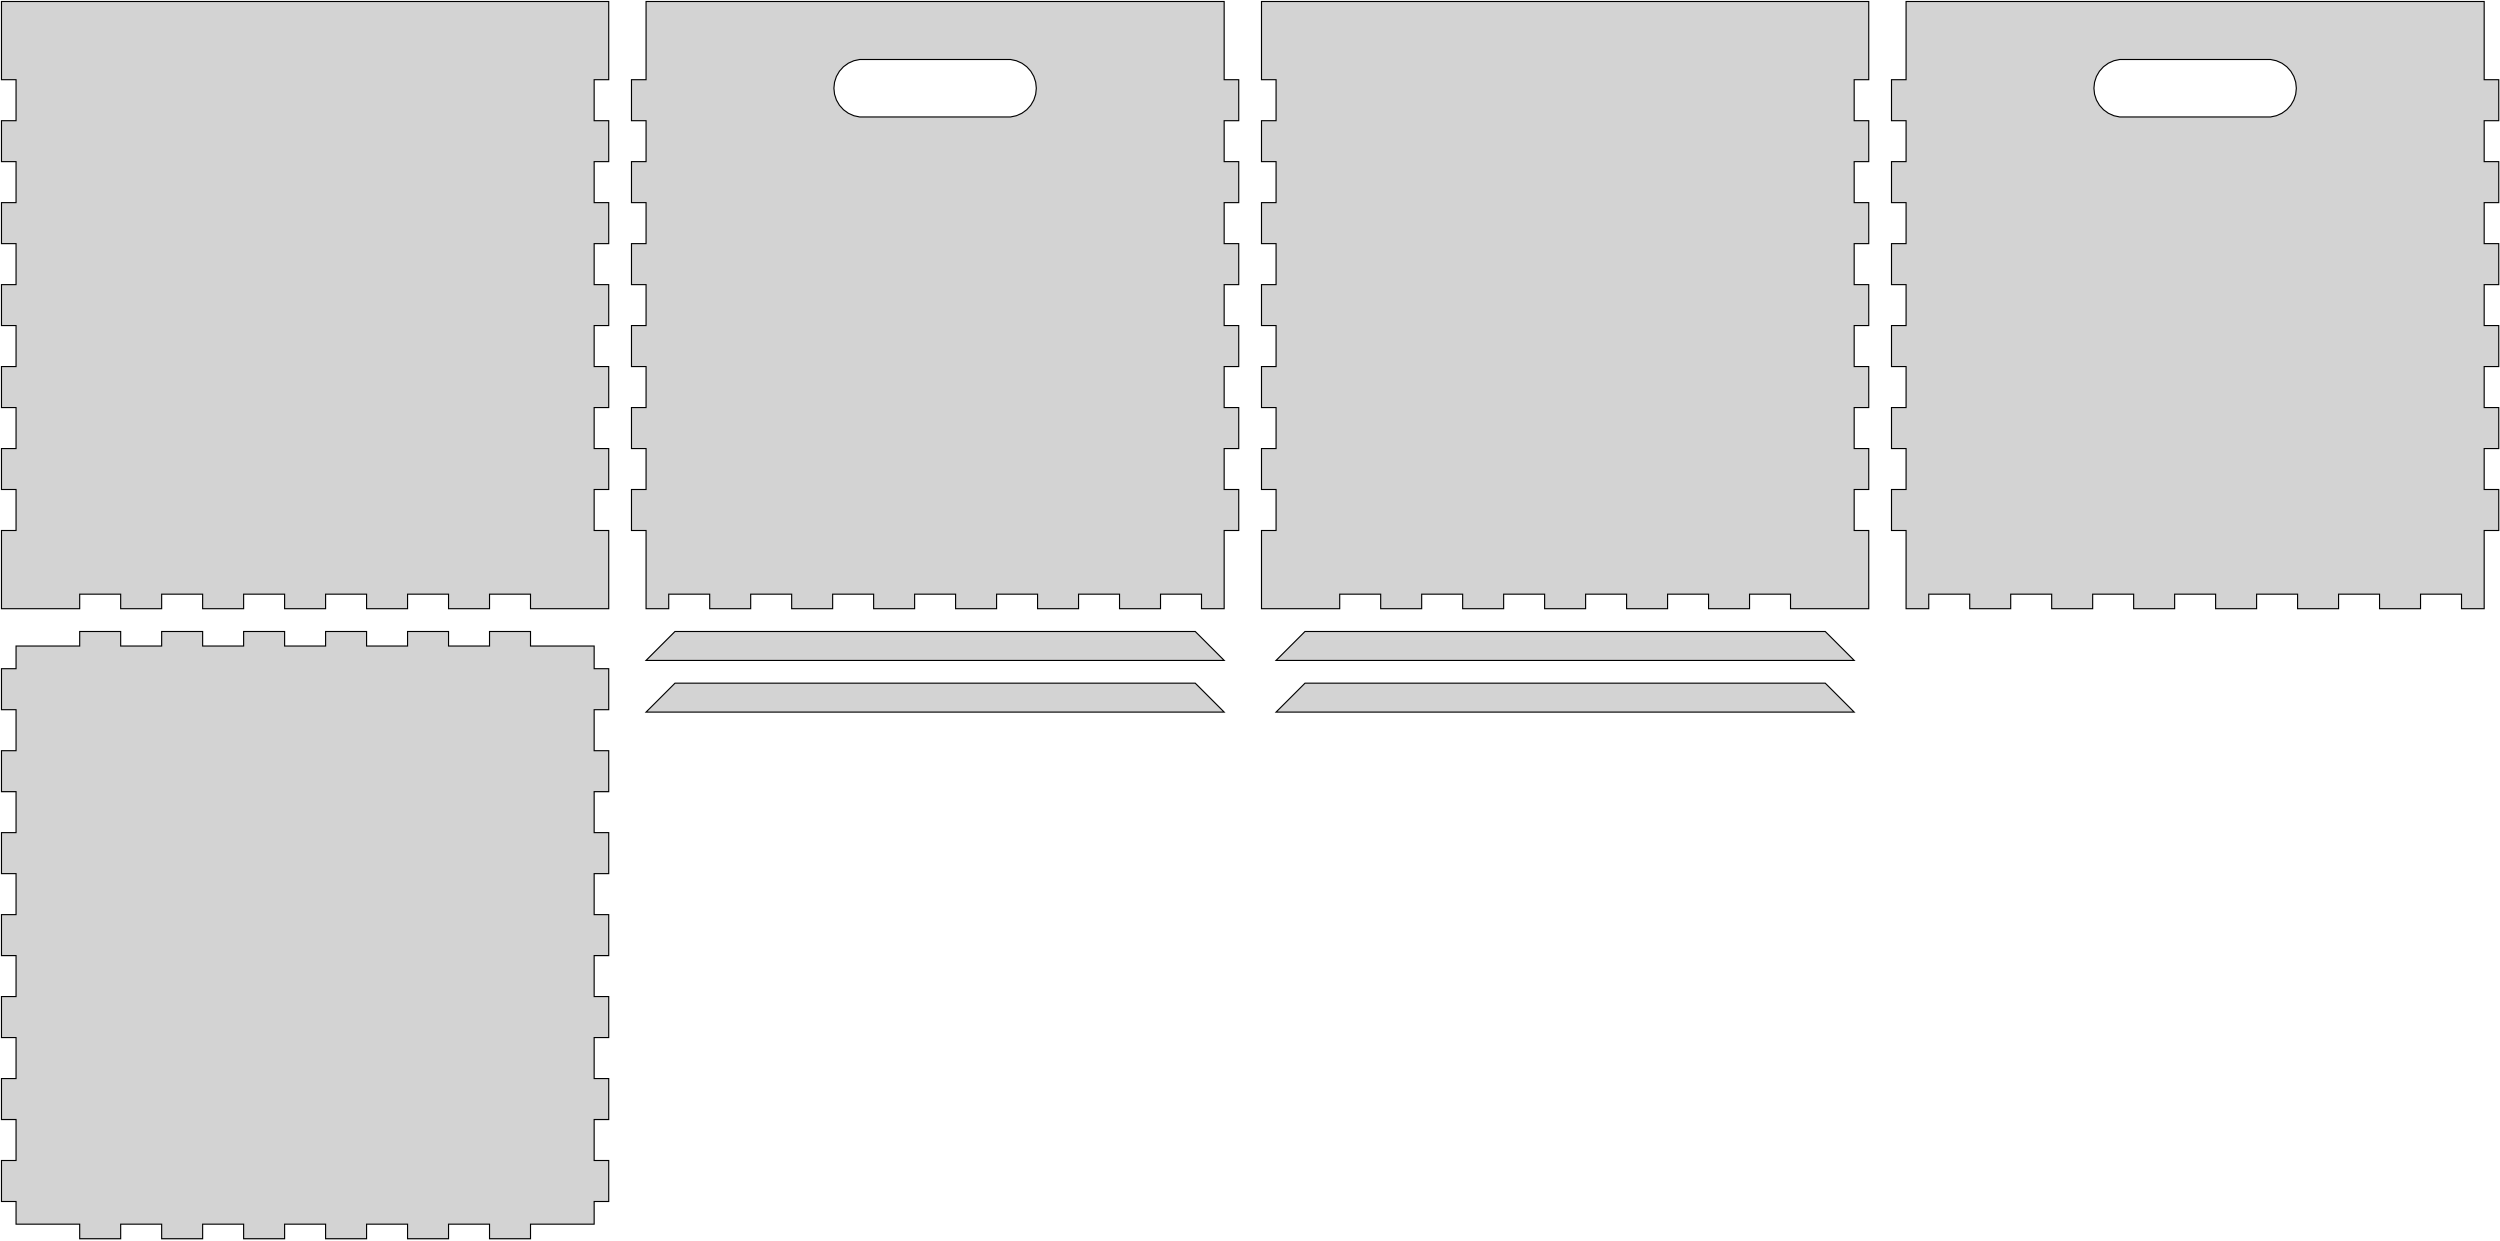
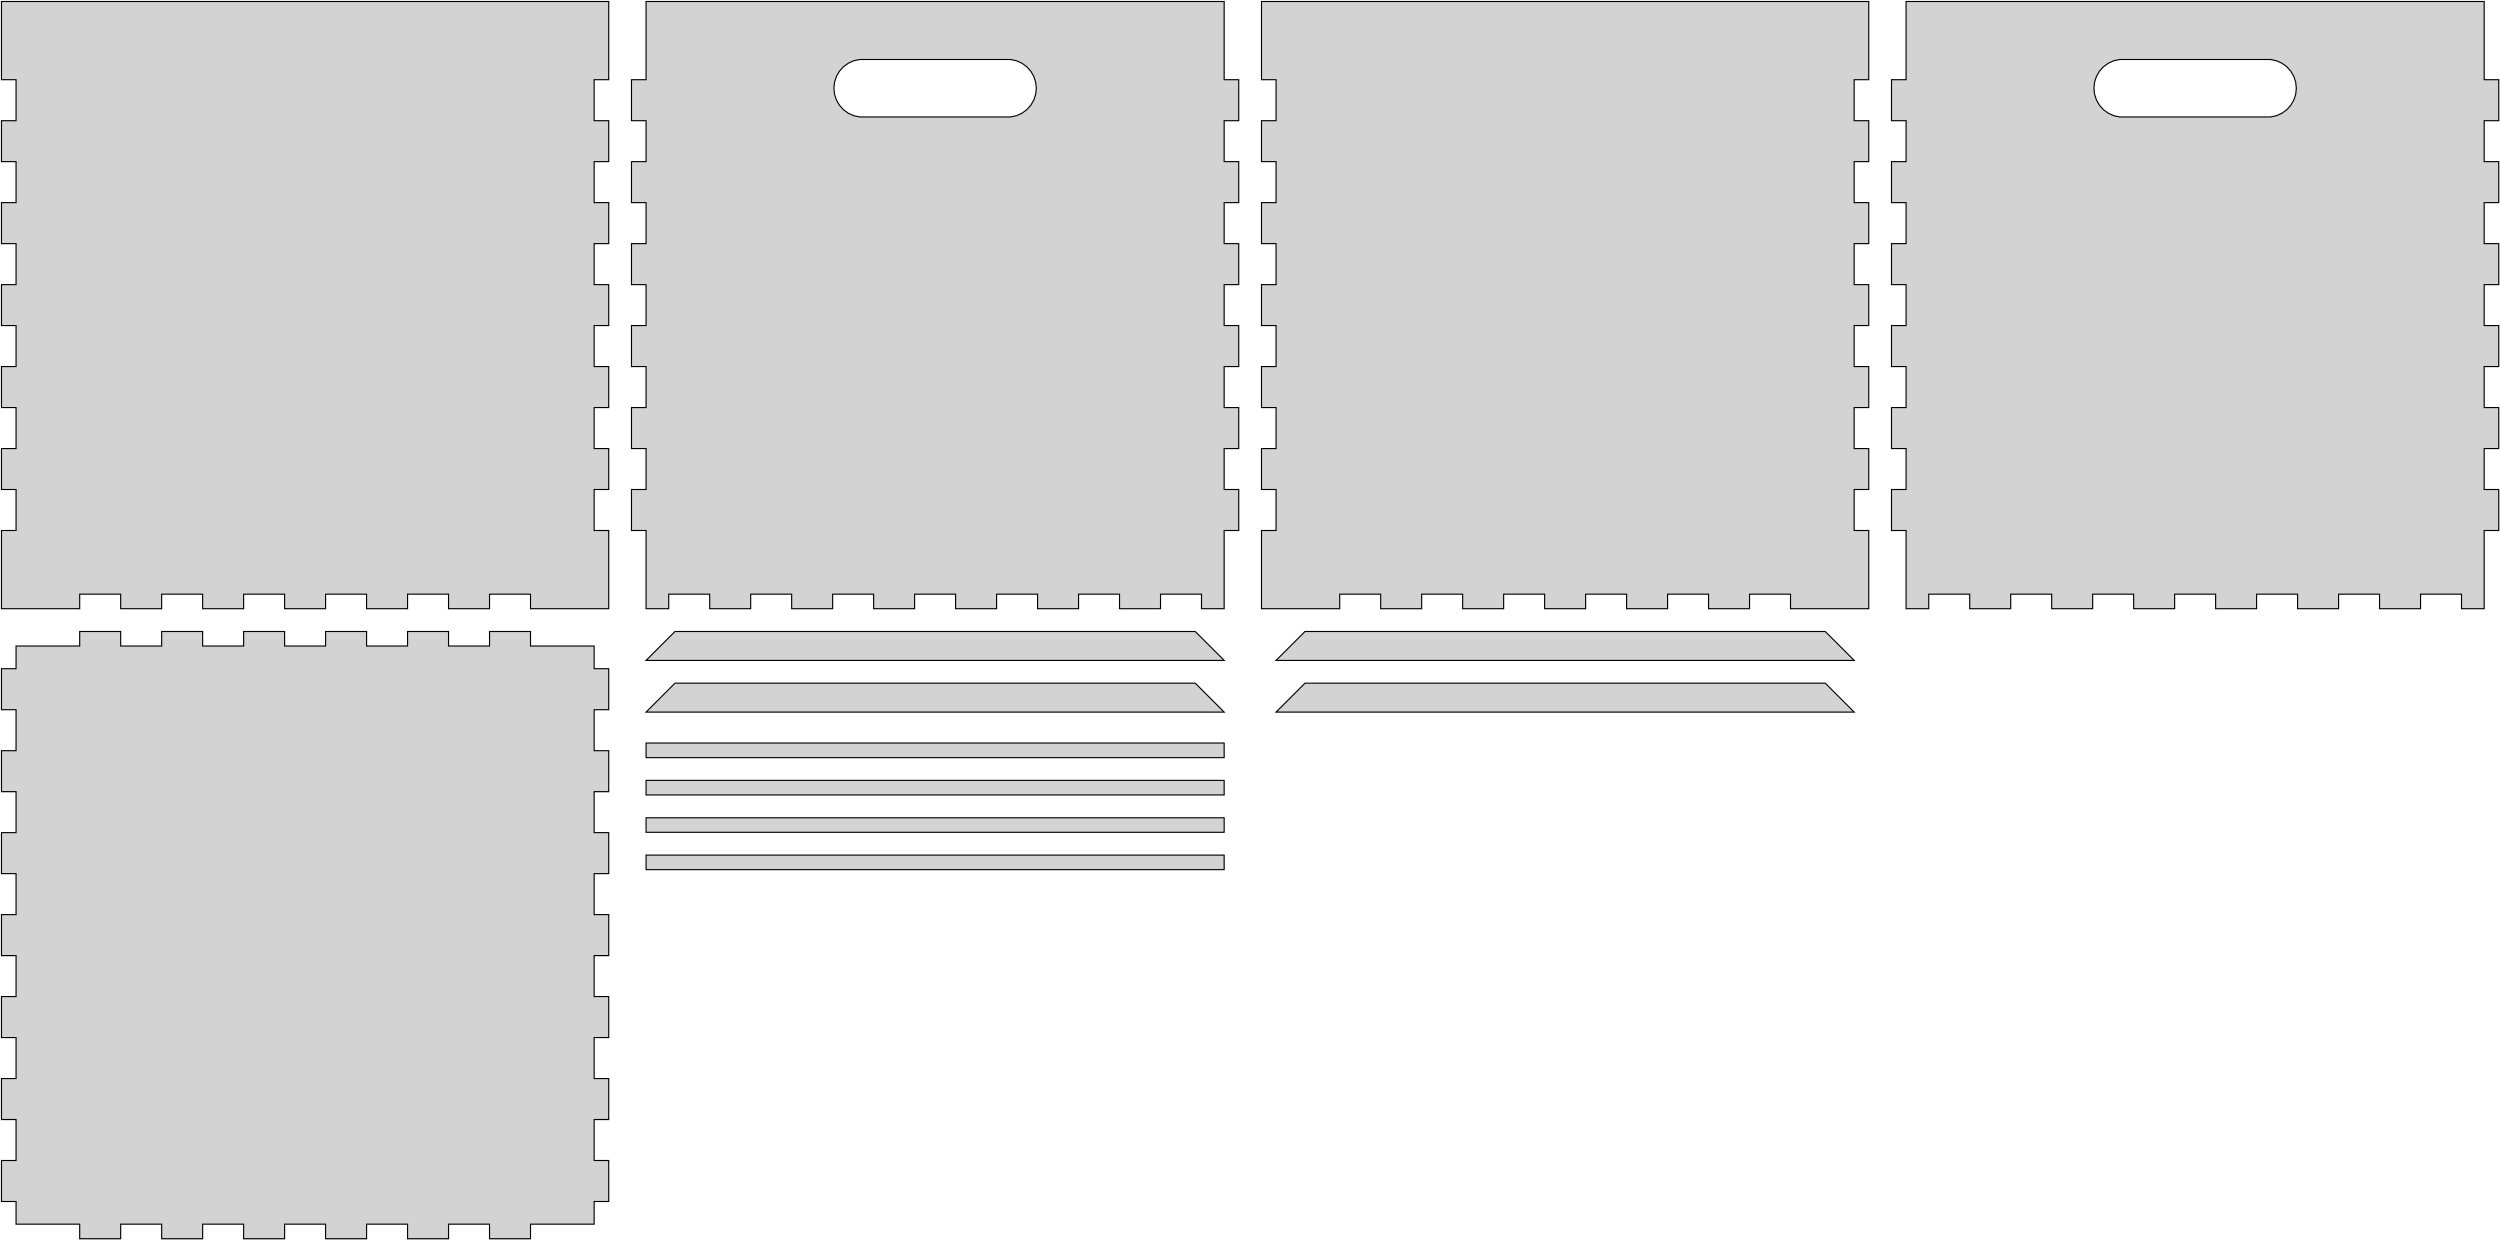
<svg xmlns="http://www.w3.org/2000/svg" width="1098mm" height="545mm" viewBox="-134 -134 1098 545" version="1.1">
-   <path d=" M 713.1,126.95 L 731.1,126.95 L 731.1,133.35 L 749.1,133.35 L 749.1,126.95 L 767.1,126.95  L 767.1,133.35 L 785.1,133.35 L 785.1,126.95 L 803.1,126.95 L 803.1,133.35 L 821.1,133.35  L 821.1,126.95 L 839.1,126.95 L 839.1,133.35 L 857.1,133.35 L 857.1,126.95 L 875.1,126.95  L 875.1,133.35 L 893.1,133.35 L 893.1,126.95 L 911.1,126.95 L 911.1,133.35 L 929.1,133.35  L 929.1,126.95 L 947.1,126.95 L 947.1,133.35 L 957.05,133.35 L 957.05,99 L 963.45,99  L 963.45,81 L 957.05,81 L 957.05,63 L 963.45,63 L 963.45,45 L 957.05,45  L 957.05,27 L 963.45,27 L 963.45,9 L 957.05,9 L 957.05,-9 L 963.45,-9  L 963.45,-27 L 957.05,-27 L 957.05,-45 L 963.45,-45 L 963.45,-63 L 957.05,-63  L 957.05,-81 L 963.45,-81 L 963.45,-99 L 957.05,-99 L 957.05,-133.35 L 703.15,-133.35  L 703.15,-99 L 696.75,-99 L 696.75,-81 L 703.15,-81 L 703.15,-63 L 696.75,-63  L 696.75,-45 L 703.15,-45 L 703.15,-27 L 696.75,-27 L 696.75,-9 L 703.15,-9  L 703.15,9 L 696.75,9 L 696.75,27 L 703.15,27 L 703.15,45 L 696.75,45  L 696.75,63 L 703.15,63 L 703.15,81 L 696.75,81 L 696.75,99 L 703.15,99  L 703.15,133.35 L 713.1,133.35 z M 797.022,-82.62 L 794.425,-83.172 L 792,-84.251 L 789.852,-85.812 L 788.075,-87.785 L 786.748,-90.084  L 785.928,-92.609 L 785.65,-95.25 L 785.928,-97.891 L 786.748,-100.416 L 788.075,-102.715 L 789.852,-104.688  L 792,-106.249 L 794.425,-107.328 L 797.022,-107.88 L 863.178,-107.88 L 865.775,-107.328 L 868.2,-106.249  L 870.348,-104.688 L 872.125,-102.715 L 873.452,-100.416 L 874.272,-97.891 L 874.55,-95.25 L 874.272,-92.609  L 873.452,-90.084 L 872.125,-87.785 L 870.348,-85.812 L 868.2,-84.251 L 865.775,-83.172 L 863.178,-82.62  z M -99,126.95 L -81,126.95 L -81,133.35 L -63,133.35 L -63,126.95 L -45,126.95  L -45,133.35 L -27,133.35 L -27,126.95 L -9,126.95 L -9,133.35 L 9,133.35  L 9,126.95 L 27,126.95 L 27,133.35 L 45,133.35 L 45,126.95 L 63,126.95  L 63,133.35 L 81,133.35 L 81,126.95 L 99,126.95 L 99,133.35 L 133.35,133.35  L 133.35,99 L 126.95,99 L 126.95,81 L 133.35,81 L 133.35,63 L 126.95,63  L 126.95,45 L 133.35,45 L 133.35,27 L 126.95,27 L 126.95,9 L 133.35,9  L 133.35,-9 L 126.95,-9 L 126.95,-27 L 133.35,-27 L 133.35,-45 L 126.95,-45  L 126.95,-63 L 133.35,-63 L 133.35,-81 L 126.95,-81 L 126.95,-99 L 133.35,-99  L 133.35,-133.35 L -133.35,-133.35 L -133.35,-99 L -126.95,-99 L -126.95,-81 L -133.35,-81  L -133.35,-63 L -126.95,-63 L -126.95,-45 L -133.35,-45 L -133.35,-27 L -126.95,-27  L -126.95,-9 L -133.35,-9 L -133.35,9 L -126.95,9 L -126.95,27 L -133.35,27  L -133.35,45 L -126.95,45 L -126.95,63 L -133.35,63 L -133.35,81 L -126.95,81  L -126.95,99 L -133.35,99 L -133.35,133.35 L -99,133.35 z M 159.7,126.95 L 177.7,126.95 L 177.7,133.35 L 195.7,133.35 L 195.7,126.95 L 213.7,126.95  L 213.7,133.35 L 231.7,133.35 L 231.7,126.95 L 249.7,126.95 L 249.7,133.35 L 267.7,133.35  L 267.7,126.95 L 285.7,126.95 L 285.7,133.35 L 303.7,133.35 L 303.7,126.95 L 321.7,126.95  L 321.7,133.35 L 339.7,133.35 L 339.7,126.95 L 357.7,126.95 L 357.7,133.35 L 375.7,133.35  L 375.7,126.95 L 393.7,126.95 L 393.7,133.35 L 403.65,133.35 L 403.65,99 L 410.05,99  L 410.05,81 L 403.65,81 L 403.65,63 L 410.05,63 L 410.05,45 L 403.65,45  L 403.65,27 L 410.05,27 L 410.05,9 L 403.65,9 L 403.65,-9 L 410.05,-9  L 410.05,-27 L 403.65,-27 L 403.65,-45 L 410.05,-45 L 410.05,-63 L 403.65,-63  L 403.65,-81 L 410.05,-81 L 410.05,-99 L 403.65,-99 L 403.65,-133.35 L 149.75,-133.35  L 149.75,-99 L 143.35,-99 L 143.35,-81 L 149.75,-81 L 149.75,-63 L 143.35,-63  L 143.35,-45 L 149.75,-45 L 149.75,-27 L 143.35,-27 L 143.35,-9 L 149.75,-9  L 149.75,9 L 143.35,9 L 143.35,27 L 149.75,27 L 149.75,45 L 143.35,45  L 143.35,63 L 149.75,63 L 149.75,81 L 143.35,81 L 143.35,99 L 149.75,99  L 149.75,133.35 L 159.7,133.35 z M 243.622,-82.62 L 241.025,-83.172 L 238.6,-84.251 L 236.452,-85.812 L 234.675,-87.785 L 233.348,-90.084  L 232.528,-92.609 L 232.25,-95.25 L 232.528,-97.891 L 233.348,-100.416 L 234.675,-102.715 L 236.452,-104.688  L 238.6,-106.249 L 241.025,-107.328 L 243.622,-107.88 L 309.777,-107.88 L 312.375,-107.328 L 314.8,-106.249  L 316.948,-104.688 L 318.725,-102.715 L 320.052,-100.416 L 320.872,-97.891 L 321.15,-95.25 L 320.872,-92.609  L 320.052,-90.084 L 318.725,-87.785 L 316.948,-85.812 L 314.8,-84.251 L 312.375,-83.172 L 309.777,-82.62  z M 454.4,126.95 L 472.4,126.95 L 472.4,133.35 L 490.4,133.35 L 490.4,126.95 L 508.4,126.95  L 508.4,133.35 L 526.4,133.35 L 526.4,126.95 L 544.4,126.95 L 544.4,133.35 L 562.4,133.35  L 562.4,126.95 L 580.4,126.95 L 580.4,133.35 L 598.4,133.35 L 598.4,126.95 L 616.4,126.95  L 616.4,133.35 L 634.4,133.35 L 634.4,126.95 L 652.4,126.95 L 652.4,133.35 L 686.75,133.35  L 686.75,99 L 680.35,99 L 680.35,81 L 686.75,81 L 686.75,63 L 680.35,63  L 680.35,45 L 686.75,45 L 686.75,27 L 680.35,27 L 680.35,9 L 686.75,9  L 686.75,-9 L 680.35,-9 L 680.35,-27 L 686.75,-27 L 686.75,-45 L 680.35,-45  L 680.35,-63 L 686.75,-63 L 686.75,-81 L 680.35,-81 L 680.35,-99 L 686.75,-99  L 686.75,-133.35 L 420.05,-133.35 L 420.05,-99 L 426.45,-99 L 426.45,-81 L 420.05,-81  L 420.05,-63 L 426.45,-63 L 426.45,-45 L 420.05,-45 L 420.05,-27 L 426.45,-27  L 426.45,-9 L 420.05,-9 L 420.05,9 L 426.45,9 L 426.45,27 L 420.05,27  L 420.05,45 L 426.45,45 L 426.45,63 L 420.05,63 L 420.05,81 L 426.45,81  L 426.45,99 L 420.05,99 L 420.05,133.35 L 454.4,133.35 z M 667.65,143.35 L 439.15,143.35 L 426.45,156.05 L 680.35,156.05 z M 390.95,143.35 L 162.45,143.35 L 149.75,156.05 L 403.65,156.05 z M -81,403.65 L -63,403.65 L -63,410.05 L -45,410.05 L -45,403.65 L -27,403.65  L -27,410.05 L -9,410.05 L -9,403.65 L 9,403.65 L 9,410.05 L 27,410.05  L 27,403.65 L 45,403.65 L 45,410.05 L 63,410.05 L 63,403.65 L 81,403.65  L 81,410.05 L 99,410.05 L 99,403.65 L 126.95,403.65 L 126.95,393.7 L 133.35,393.7  L 133.35,375.7 L 126.95,375.7 L 126.95,357.7 L 133.35,357.7 L 133.35,339.7 L 126.95,339.7  L 126.95,321.7 L 133.35,321.7 L 133.35,303.7 L 126.95,303.7 L 126.95,285.7 L 133.35,285.7  L 133.35,267.7 L 126.95,267.7 L 126.95,249.7 L 133.35,249.7 L 133.35,231.7 L 126.95,231.7  L 126.95,213.7 L 133.35,213.7 L 133.35,195.7 L 126.95,195.7 L 126.95,177.7 L 133.35,177.7  L 133.35,159.7 L 126.95,159.7 L 126.95,149.75 L 99,149.75 L 99,143.35 L 81,143.35  L 81,149.75 L 63,149.75 L 63,143.35 L 45,143.35 L 45,149.75 L 27,149.75  L 27,143.35 L 9,143.35 L 9,149.75 L -9,149.75 L -9,143.35 L -27,143.35  L -27,149.75 L -45,149.75 L -45,143.35 L -63,143.35 L -63,149.75 L -81,149.75  L -81,143.35 L -99,143.35 L -99,149.75 L -126.95,149.75 L -126.95,159.7 L -133.35,159.7  L -133.35,177.7 L -126.95,177.7 L -126.95,195.7 L -133.35,195.7 L -133.35,213.7 L -126.95,213.7  L -126.95,231.7 L -133.35,231.7 L -133.35,249.7 L -126.95,249.7 L -126.95,267.7 L -133.35,267.7  L -133.35,285.7 L -126.95,285.7 L -126.95,303.7 L -133.35,303.7 L -133.35,321.7 L -126.95,321.7  L -126.95,339.7 L -133.35,339.7 L -133.35,357.7 L -126.95,357.7 L -126.95,375.7 L -133.35,375.7  L -133.35,393.7 L -126.95,393.7 L -126.95,403.65 L -99,403.65 L -99,410.05 L -81,410.05  z M 667.65,166.05 L 439.15,166.05 L 426.45,178.75 L 680.35,178.75 z M 390.95,166.05 L 162.45,166.05 L 149.75,178.75 L 403.65,178.75 z " stroke="black" fill="lightgray" stroke-width="0.5" />
+   <path d=" M 713.1,126.95 L 731.1,126.95 L 731.1,133.35 L 749.1,133.35 L 749.1,126.95 L 767.1,126.95  L 767.1,133.35 L 785.1,133.35 L 785.1,126.95 L 803.1,126.95 L 803.1,133.35 L 821.1,133.35  L 821.1,126.95 L 839.1,126.95 L 839.1,133.35 L 857.1,133.35 L 857.1,126.95 L 875.1,126.95  L 875.1,133.35 L 893.1,133.35 L 893.1,126.95 L 911.1,126.95 L 911.1,133.35 L 929.1,133.35  L 929.1,126.95 L 947.1,126.95 L 947.1,133.35 L 957.05,133.35 L 957.05,99 L 963.45,99  L 963.45,81 L 957.05,81 L 957.05,63 L 963.45,63 L 963.45,45 L 957.05,45  L 957.05,27 L 963.45,27 L 963.45,9 L 957.05,9 L 957.05,-9 L 963.45,-9  L 963.45,-27 L 957.05,-27 L 957.05,-45 L 963.45,-45 L 963.45,-63 L 957.05,-63  L 957.05,-81 L 963.45,-81 L 963.45,-99 L 957.05,-99 L 957.05,-133.35 L 703.15,-133.35  L 703.15,-99 L 696.75,-99 L 696.75,-81 L 703.15,-81 L 703.15,-63 L 696.75,-63  L 696.75,-45 L 703.15,-45 L 703.15,-27 L 696.75,-27 L 696.75,-9 L 703.15,-9  L 703.15,9 L 696.75,9 L 696.75,27 L 703.15,27 L 703.15,45 L 696.75,45  L 696.75,63 L 703.15,63 L 703.15,81 L 696.75,81 L 696.75,99 L 703.15,99  L 703.15,133.35 L 713.1,133.35 z M 797.022,-82.62 L 794.425,-83.172 L 792,-84.251 L 789.852,-85.812 L 788.075,-87.785 L 786.748,-90.084  L 785.928,-92.609 L 785.65,-95.25 L 785.928,-97.891 L 786.748,-100.416 L 788.075,-102.715 L 789.852,-104.688  L 792,-106.249 L 794.425,-107.328 L 797.022,-107.88 L 863.178,-107.88 L 865.775,-107.328 L 868.2,-106.249  L 870.348,-104.688 L 872.125,-102.715 L 873.452,-100.416 L 874.272,-97.891 L 874.55,-95.25 L 874.272,-92.609  L 873.452,-90.084 L 872.125,-87.785 L 870.348,-85.812 L 868.2,-84.251 L 865.775,-83.172 L 863.178,-82.62  z M -99,126.95 L -81,126.95 L -81,133.35 L -63,133.35 L -63,126.95 L -45,126.95  L -45,133.35 L -27,133.35 L -27,126.95 L -9,126.95 L -9,133.35 L 9,133.35  L 9,126.95 L 27,126.95 L 27,133.35 L 45,133.35 L 45,126.95 L 63,126.95  L 63,133.35 L 81,133.35 L 81,126.95 L 99,126.95 L 99,133.35 L 133.35,133.35  L 133.35,99 L 126.95,99 L 126.95,81 L 133.35,81 L 133.35,63 L 126.95,63  L 126.95,45 L 133.35,45 L 133.35,27 L 126.95,27 L 126.95,9 L 133.35,9  L 133.35,-9 L 126.95,-9 L 126.95,-27 L 133.35,-27 L 133.35,-45 L 126.95,-45  L 126.95,-63 L 133.35,-63 L 133.35,-81 L 126.95,-81 L 126.95,-99 L 133.35,-99  L 133.35,-133.35 L -133.35,-133.35 L -133.35,-99 L -126.95,-99 L -126.95,-81 L -133.35,-81  L -133.35,-63 L -126.95,-63 L -126.95,-45 L -133.35,-45 L -133.35,-27 L -126.95,-27  L -126.95,-9 L -133.35,-9 L -133.35,9 L -126.95,9 L -126.95,27 L -133.35,27  L -133.35,45 L -126.95,45 L -126.95,63 L -133.35,63 L -133.35,81 L -126.95,81  L -126.95,99 L -133.35,99 L -133.35,133.35 L -99,133.35 z M 159.7,126.95 L 177.7,126.95 L 177.7,133.35 L 195.7,133.35 L 195.7,126.95 L 213.7,126.95  L 213.7,133.35 L 231.7,133.35 L 231.7,126.95 L 249.7,126.95 L 249.7,133.35 L 267.7,133.35  L 267.7,126.95 L 285.7,126.95 L 285.7,133.35 L 303.7,133.35 L 303.7,126.95 L 321.7,126.95  L 321.7,133.35 L 339.7,133.35 L 339.7,126.95 L 357.7,126.95 L 357.7,133.35 L 375.7,133.35  L 375.7,126.95 L 393.7,126.95 L 393.7,133.35 L 403.65,133.35 L 403.65,99 L 410.05,99  L 410.05,81 L 403.65,81 L 403.65,63 L 410.05,63 L 410.05,45 L 403.65,45  L 403.65,27 L 410.05,27 L 410.05,9 L 403.65,9 L 403.65,-9 L 410.05,-9  L 410.05,-27 L 403.65,-27 L 403.65,-45 L 410.05,-45 L 410.05,-63 L 403.65,-63  L 403.65,-81 L 410.05,-81 L 410.05,-99 L 403.65,-99 L 403.65,-133.35 L 149.75,-133.35  L 149.75,-99 L 143.35,-99 L 143.35,-81 L 149.75,-81 L 149.75,-63 L 143.35,-63  L 143.35,-45 L 149.75,-45 L 149.75,-27 L 143.35,-27 L 143.35,-9 L 149.75,-9  L 149.75,9 L 143.35,9 L 143.35,27 L 149.75,27 L 149.75,45 L 143.35,45  L 143.35,63 L 149.75,63 L 149.75,81 L 143.35,81 L 143.35,99 L 149.75,99  L 149.75,133.35 L 159.7,133.35 z M 243.622,-82.62 L 241.025,-83.172 L 238.6,-84.251 L 236.452,-85.812 L 234.675,-87.785 L 233.348,-90.084  L 232.528,-92.609 L 232.25,-95.25 L 232.528,-97.891 L 233.348,-100.416 L 234.675,-102.715 L 236.452,-104.688  L 238.6,-106.249 L 241.025,-107.328 L 243.622,-107.88 L 309.777,-107.88 L 312.375,-107.328 L 314.8,-106.249  L 316.948,-104.688 L 318.725,-102.715 L 320.052,-100.416 L 320.872,-97.891 L 321.15,-95.25 L 320.872,-92.609  L 320.052,-90.084 L 318.725,-87.785 L 316.948,-85.812 L 314.8,-84.251 L 312.375,-83.172 L 309.777,-82.62  z M 454.4,126.95 L 472.4,126.95 L 472.4,133.35 L 490.4,133.35 L 490.4,126.95 L 508.4,126.95  L 508.4,133.35 L 526.4,133.35 L 526.4,126.95 L 544.4,126.95 L 544.4,133.35 L 562.4,133.35  L 562.4,126.95 L 580.4,126.95 L 580.4,133.35 L 598.4,133.35 L 598.4,126.95 L 616.4,126.95  L 616.4,133.35 L 634.4,133.35 L 634.4,126.95 L 652.4,126.95 L 652.4,133.35 L 686.75,133.35  L 686.75,99 L 680.35,99 L 680.35,81 L 686.75,81 L 686.75,63 L 680.35,63  L 680.35,45 L 686.75,45 L 686.75,27 L 680.35,27 L 680.35,9 L 686.75,9  L 686.75,-9 L 680.35,-9 L 680.35,-27 L 686.75,-27 L 686.75,-45 L 680.35,-45  L 680.35,-63 L 686.75,-63 L 686.75,-81 L 680.35,-81 L 680.35,-99 L 686.75,-99  L 686.75,-133.35 L 420.05,-133.35 L 420.05,-99 L 426.45,-99 L 426.45,-81 L 420.05,-81  L 420.05,-63 L 426.45,-63 L 426.45,-45 L 420.05,-45 L 420.05,-27 L 426.45,-27  L 426.45,-9 L 420.05,-9 L 420.05,9 L 426.45,9 L 426.45,27 L 420.05,27  L 420.05,45 L 426.45,45 L 426.45,63 L 420.05,63 L 420.05,81 L 426.45,81  L 426.45,99 L 420.05,99 L 420.05,133.35 L 454.4,133.35 z M 667.65,143.35 L 439.15,143.35 L 426.45,156.05 L 680.35,156.05 z M 390.95,143.35 L 162.45,143.35 L 149.75,156.05 L 403.65,156.05 z M -81,403.65 L -63,403.65 L -63,410.05 L -45,410.05 L -45,403.65 L -27,403.65  L -27,410.05 L -9,410.05 L -9,403.65 L 9,403.65 L 9,410.05 L 27,410.05  L 27,403.65 L 45,403.65 L 45,410.05 L 63,410.05 L 63,403.65 L 81,403.65  L 81,410.05 L 99,410.05 L 99,403.65 L 126.95,403.65 L 126.95,393.7 L 133.35,393.7  L 133.35,375.7 L 126.95,375.7 L 126.95,357.7 L 133.35,357.7 L 133.35,339.7 L 126.95,339.7  L 126.95,321.7 L 133.35,321.7 L 133.35,303.7 L 126.95,303.7 L 126.95,285.7 L 133.35,285.7  L 133.35,267.7 L 126.95,267.7 L 126.95,249.7 L 133.35,249.7 L 133.35,231.7 L 126.95,231.7  L 126.95,213.7 L 133.35,213.7 L 133.35,195.7 L 126.95,195.7 L 126.95,177.7 L 133.35,177.7  L 133.35,159.7 L 126.95,159.7 L 126.95,149.75 L 99,149.75 L 99,143.35 L 81,143.35  L 81,149.75 L 63,149.75 L 63,143.35 L 45,143.35 L 45,149.75 L 27,149.75  L 27,143.35 L 9,143.35 L 9,149.75 L -9,149.75 L -9,143.35 L -27,143.35  L -27,149.75 L -45,149.75 L -45,143.35 L -63,143.35 L -63,149.75 L -81,149.75  L -81,143.35 L -99,143.35 L -99,149.75 L -126.95,149.75 L -126.95,159.7 L -133.35,159.7  L -133.35,177.7 L -126.95,177.7 L -126.95,195.7 L -133.35,195.7 L -133.35,213.7 L -126.95,213.7  L -126.95,231.7 L -133.35,231.7 L -133.35,249.7 L -126.95,249.7 L -126.95,267.7 L -133.35,267.7  L -133.35,285.7 L -126.95,285.7 L -126.95,303.7 L -133.35,303.7 L -133.35,321.7 L -126.95,321.7  L -126.95,339.7 L -133.35,339.7 L -133.35,357.7 L -126.95,357.7 L -126.95,375.7 L -133.35,375.7  L -133.35,393.7 L -126.95,393.7 L -126.95,403.65 L -99,403.65 L -99,410.05 L -81,410.05  z M 667.65,166.05 L 439.15,166.05 L 426.45,178.75 L 680.35,178.75 z M 390.95,166.05 L 162.45,166.05 L 149.75,178.75 L 403.65,178.75 z M 403.65,192.35 L 149.75,192.35 L 149.75,198.75 L 403.65,198.75 z M 403.65,208.75 L 149.75,208.75 L 149.75,215.15 L 403.65,215.15 z M 403.65,225.15 L 149.75,225.15 L 149.75,231.55 L 403.65,231.55 z M 403.65,241.55 L 149.75,241.55 L 149.75,247.95 L 403.65,247.95 z " stroke="black" fill="lightgray" stroke-width="0.5" />
</svg>
